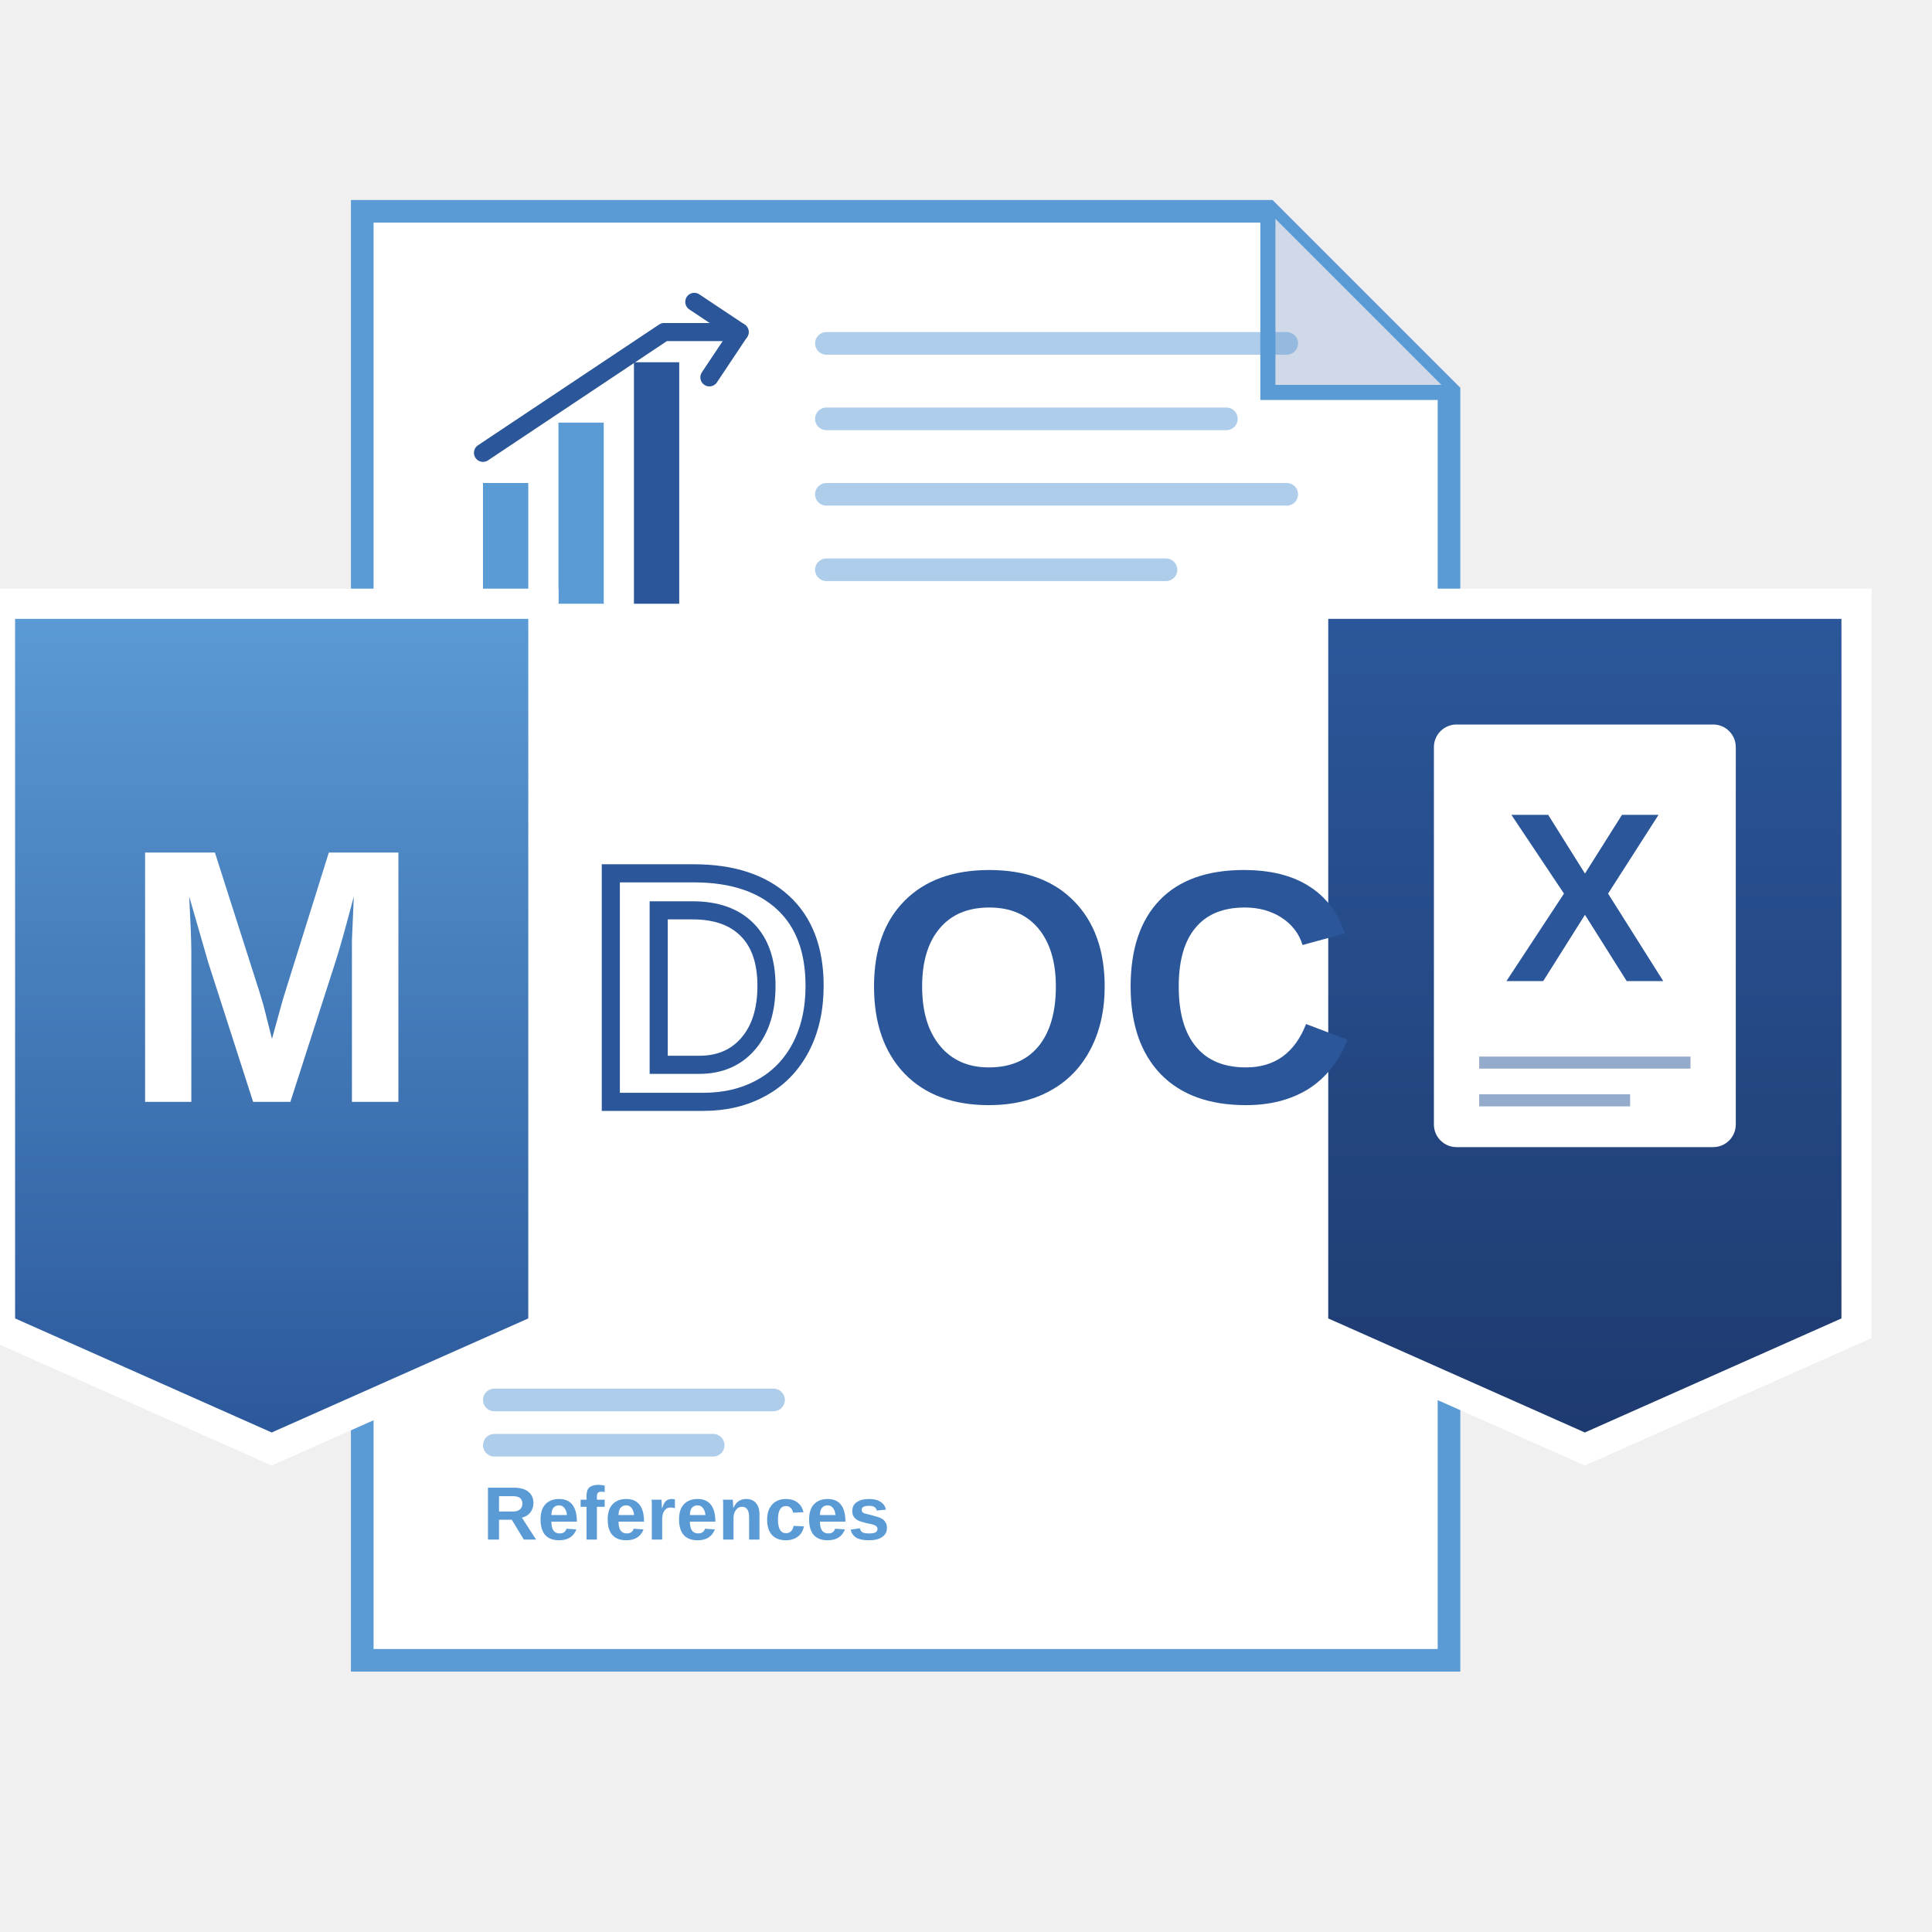
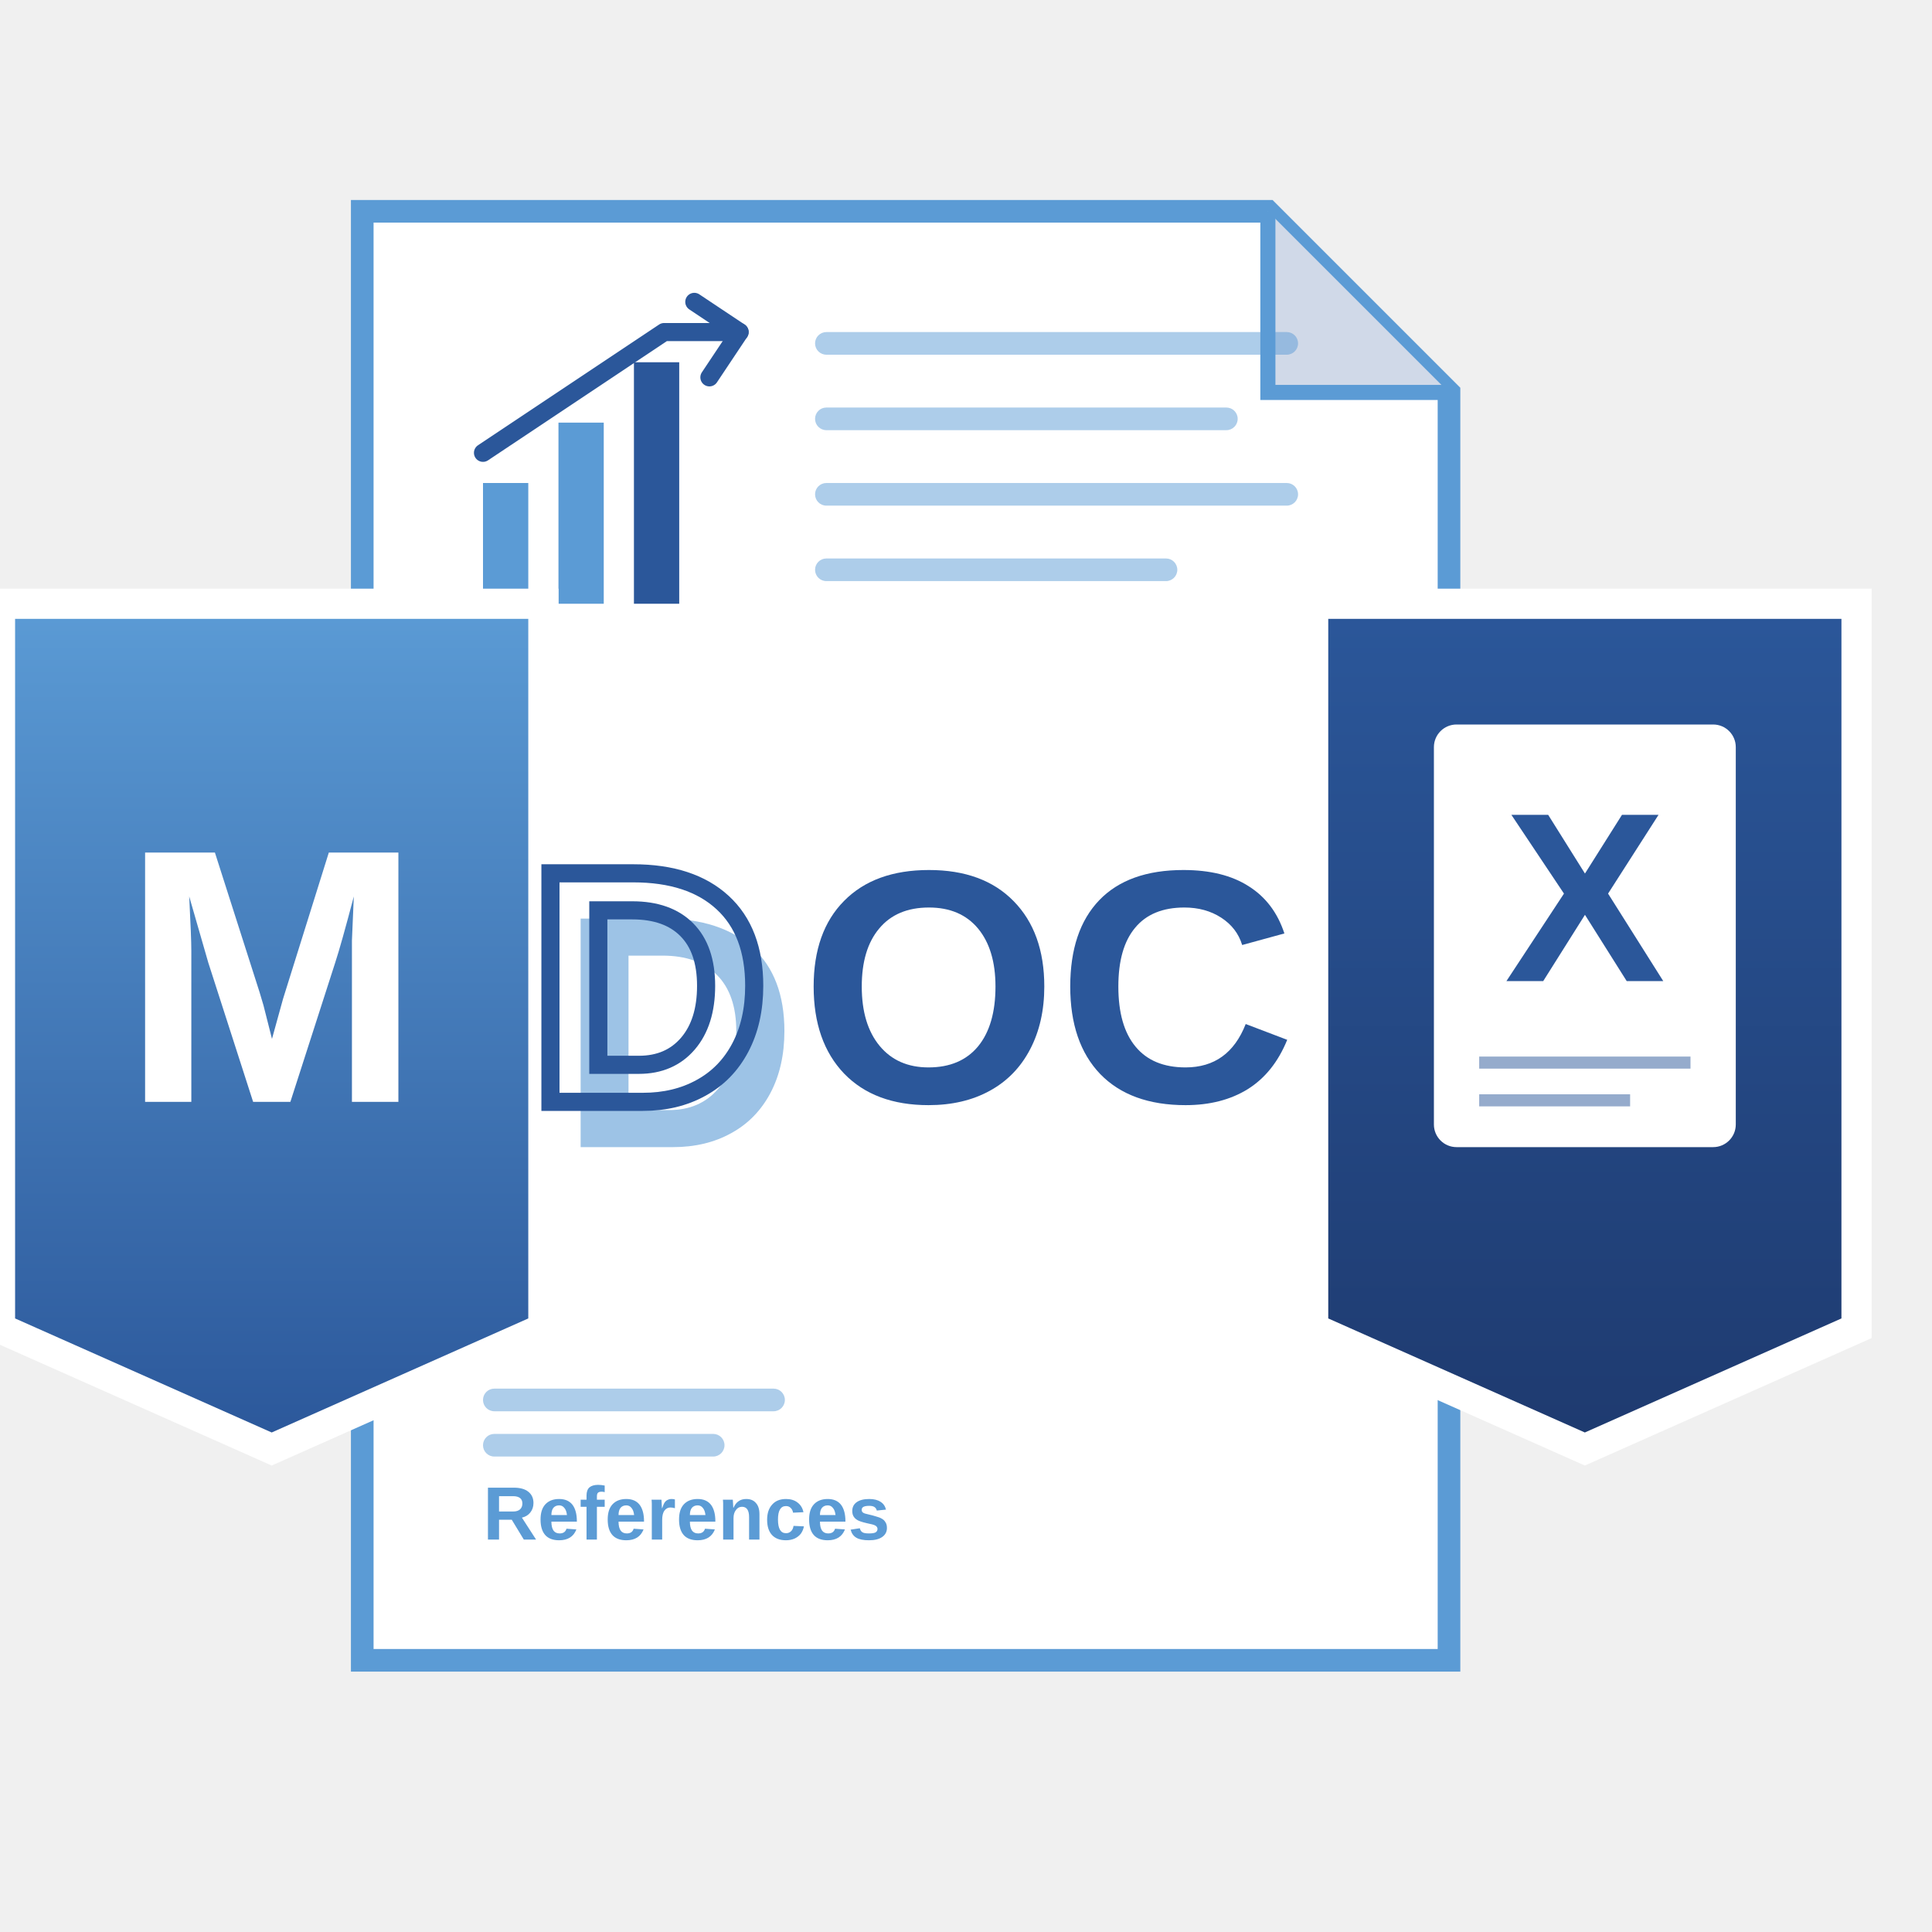
<svg xmlns="http://www.w3.org/2000/svg" viewBox="0 0 128 128" fill="none">
  <defs>
    <linearGradient id="mGrad" x1="0" y1="0" x2="0" y2="1">
      <stop offset="0" stop-color="#5B9BD5" />
      <stop offset="1" stop-color="#2B579A" />
    </linearGradient>
    <linearGradient id="wGrad" x1="0" y1="0" x2="0" y2="1">
      <stop offset="0" stop-color="#2B579A" />
      <stop offset="1" stop-color="#1E3A6F" />
    </linearGradient>
  </defs>
  <g transform="translate(36 26) rotate(-3 28 39)">
    <rect x="0" y="0" width="56" height="78" rx="2" fill="#E8F0FA" stroke="#A0B8D8" stroke-width="1" />
  </g>
  <g transform="translate(30 20)">
    <rect x="0" y="0" width="60" height="84" rx="2" fill="#F5F8FC" stroke="#A0B8D8" stroke-width="1" />
  </g>
  <g transform="translate(24 14)">
    <path d="M0 0 L60 0 L72 12 L72 96 L0 96 Z" fill="white" stroke="#5B9BD5" stroke-width="1.5" />
    <path d="M60 0 L60 12 L72 12" fill="#D0D9E8" stroke="#5B9BD5" stroke-width="1" />
    <g transform="translate(8 8)">
      <rect x="0" y="10" width="3" height="8" fill="#5B9BD5" />
      <rect x="5" y="6" width="3" height="12" fill="#5B9BD5" />
      <rect x="10" y="2" width="3" height="16" fill="#2B579A" />
      <path d="M0 8 L6 4 L12 0 L17 0" stroke="#2B579A" stroke-width="1.2" stroke-linecap="round" stroke-linejoin="round" fill="none" />
      <path d="M14 -2 L17 0 L15 3" stroke="#2B579A" stroke-width="1.2" stroke-linecap="round" stroke-linejoin="round" fill="none" />
    </g>
    <g transform="translate(30 8)">
      <rect x="0" y="0" width="32" height="1.5" rx="0.75" fill="#5B9BD5" opacity="0.5" />
      <rect x="0" y="5" width="28" height="1.5" rx="0.75" fill="#5B9BD5" opacity="0.5" />
      <rect x="0" y="10" width="32" height="1.5" rx="0.75" fill="#5B9BD5" opacity="0.5" />
      <rect x="0" y="15" width="24" height="1.5" rx="0.75" fill="#5B9BD5" opacity="0.5" />
    </g>
    <g transform="translate(8 78)">
      <rect x="0" y="0" width="20" height="1.5" rx="0.75" fill="#5B9BD5" opacity="0.5" />
      <rect x="0" y="3" width="16" height="1.5" rx="0.75" fill="#5B9BD5" opacity="0.5" />
      <text x="0" y="10" fill="#5B9BD5" font-size="5" font-family="Arial, sans-serif" font-weight="700">References</text>
    </g>
  </g>
  <g transform="translate(0 40)">
    <path d="M0 0 L36 0 L36 48 L18 56 L0 48 Z" fill="url(#mGrad)" stroke="white" stroke-width="2" />
    <text x="18" y="33" text-anchor="middle" fill="white" font-size="24" font-family="Arial, sans-serif" font-weight="900">M</text>
  </g>
  <g transform="translate(87 40)">
    <path d="M0 0 L36 0 L36 48 L18 56 L0 48 Z" fill="url(#wGrad)" stroke="white" stroke-width="2" />
    <rect x="8" y="8" width="20" height="28" rx="1.5" fill="white" />
    <text x="18" y="25" text-anchor="middle" fill="#2B579A" font-size="16" font-family="Arial, sans-serif" font-weight="900">X</text>
    <rect x="11" y="30" width="14" height="0.8" fill="#2B579A" opacity="0.5" />
    <rect x="11" y="32.5" width="10" height="0.8" fill="#2B579A" opacity="0.5" />
  </g>
-   <g transform="translate(54 68)">
+   <g transform="translate(50 68)">
+     <text x="-13" y="8" text-anchor="start" fill="#5B9BD5" opacity="0.6" font-size="22" font-family="Arial, sans-serif" font-weight="900">D</text>
    <text x="-15" y="5" text-anchor="start" fill="none" stroke="#2B579A" stroke-width="1.2" font-size="22" font-family="Arial, sans-serif" font-weight="900">D</text>
    <text x="3" y="5" text-anchor="start" fill="#2B579A" font-size="22" font-family="Arial, sans-serif" font-weight="900">O</text>
    <text x="20" y="5" text-anchor="start" fill="#2B579A" font-size="22" font-family="Arial, sans-serif" font-weight="900">C</text>
  </g>
</svg>
